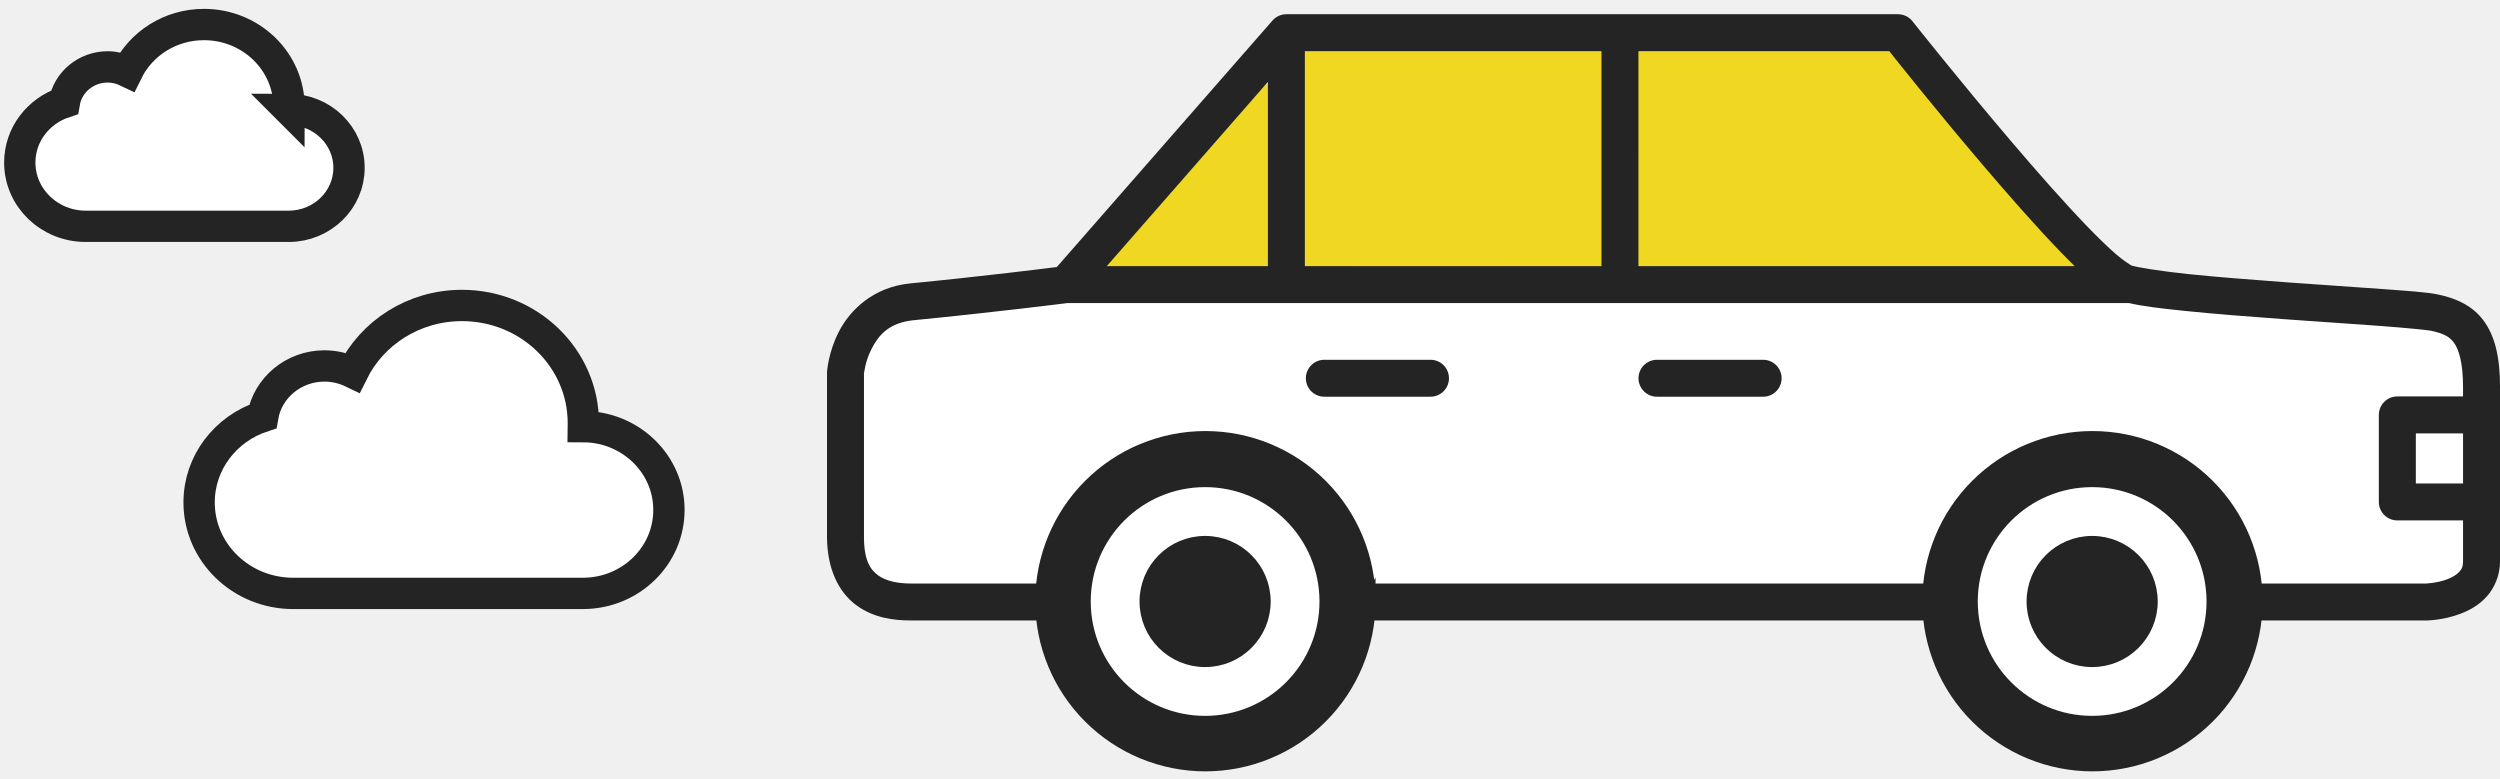
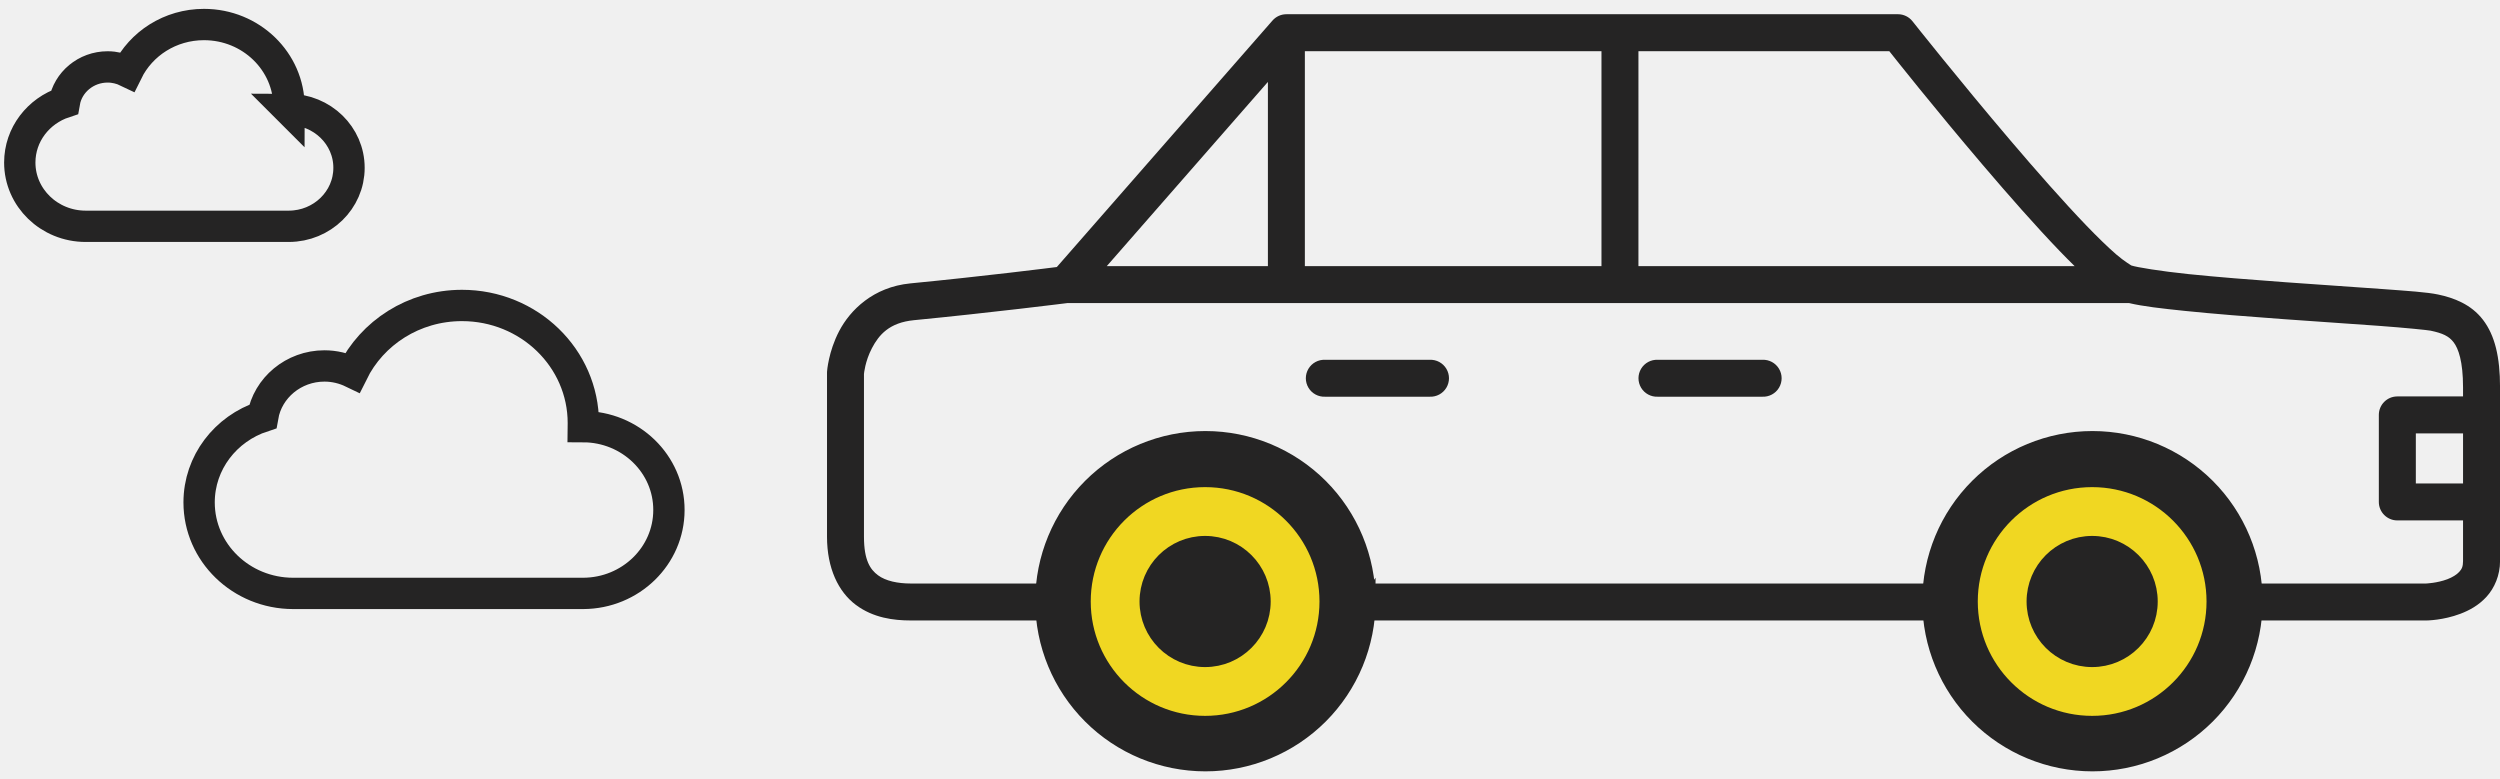
<svg xmlns="http://www.w3.org/2000/svg" style="fill:none" id="svg28" version="1.1" viewBox="0 0 140.411 43.75" height="43.75" width="140.411">
  <defs id="defs32" />
  <g transform="matrix(1.780562,0,0,1.780562,319.2183,-853.4609)" id="g875" style="fill:#000000">
    <g id="g4" transform="translate(4.766,-36.28654)">
      <g transform="matrix(0.5616205,0,0,0.5616205,-309.0472,421.2516)" id="g1083" style="fill:none">
-         <path id="path901" d="m 255.324,191.969 c 0,-0.067 0.012,-0.135 0.012,-0.202 0,-3.65 -3.052,-6.604 -6.816,-6.604 -2.716,0 -5.049,1.539 -6.145,3.762 -0.477,-0.23 -1.013,-0.365 -1.579,-0.365 -1.738,0 -3.187,1.23 -3.464,2.836 -2.086,0.685 -3.576,2.589 -3.576,4.829 0,2.819 2.362,5.104 5.273,5.11 h 16.301 c 2.663,-0.011 4.813,-2.106 4.813,-4.683 0.006,-2.583 -2.156,-4.678 -4.819,-4.683 z" style="fill:#ffffff;fill-opacity:1;stroke:#252424;stroke-width:1.759;stroke-miterlimit:4;stroke-dasharray:none;stroke-opacity:1" />
-         <path style="fill:#ffffff;fill-opacity:1;stroke:#252424;stroke-width:1.759;stroke-miterlimit:4;stroke-dasharray:none;stroke-opacity:1" d="m 238.799,174.154 c 0,-0.047 0.008,-0.095 0.008,-0.142 0,-2.558 -2.139,-4.628 -4.777,-4.628 -1.903,0 -3.538,1.078 -4.306,2.637 -0.334,-0.161 -0.71,-0.256 -1.106,-0.256 -1.218,0 -2.233,0.862 -2.428,1.987 -1.461,0.48 -2.506,1.814 -2.506,3.384 0,1.975 1.655,3.577 3.695,3.581 h 11.423 c 1.866,-0.008 3.373,-1.476 3.373,-3.282 0.004,-1.81 -1.511,-3.278 -3.377,-3.282 z" id="path833" />
+         <path id="path901" d="m 255.324,191.969 c 0,-0.067 0.012,-0.135 0.012,-0.202 0,-3.65 -3.052,-6.604 -6.816,-6.604 -2.716,0 -5.049,1.539 -6.145,3.762 -0.477,-0.23 -1.013,-0.365 -1.579,-0.365 -1.738,0 -3.187,1.23 -3.464,2.836 -2.086,0.685 -3.576,2.589 -3.576,4.829 0,2.819 2.362,5.104 5.273,5.11 h 16.301 c 2.663,-0.011 4.813,-2.106 4.813,-4.683 0.006,-2.583 -2.156,-4.678 -4.819,-4.683 z" style="fill:none;fill-opacity:1;stroke:#252424;stroke-width:1.759;stroke-miterlimit:4;stroke-dasharray:none;stroke-opacity:1" />
+         <path style="fill:none;fill-opacity:1;stroke:#252424;stroke-width:1.759;stroke-miterlimit:4;stroke-dasharray:none;stroke-opacity:1" d="m 238.799,174.154 c 0,-0.047 0.008,-0.095 0.008,-0.142 0,-2.558 -2.139,-4.628 -4.777,-4.628 -1.903,0 -3.538,1.078 -4.306,2.637 -0.334,-0.161 -0.71,-0.256 -1.106,-0.256 -1.218,0 -2.233,0.862 -2.428,1.987 -1.461,0.48 -2.506,1.814 -2.506,3.384 0,1.975 1.655,3.577 3.695,3.581 h 11.423 c 1.866,-0.008 3.373,-1.476 3.373,-3.282 0.004,-1.81 -1.511,-3.278 -3.377,-3.282 z" id="path833" />
      </g>
    </g>
  </g>
  <g transform="matrix(0.5656518,0,0,0.5656518,73.98258,-56.66696)" id="g915" style="fill:none">
-     <path id="path1004" d="m -44.242,131.415 15.893,-2.551 106.347,-0.785 34.141,3.336 3.924,4.709 v 21.191 l -4.905,2.355 -151.084,0.196 -5.886,-2.158 -1.177,-21.78 z" style="fill:#ffffff;fill-opacity:1;stroke:none;stroke-width:1.768px;stroke-linecap:butt;stroke-linejoin:miter;stroke-opacity:1" />
-     <path id="path989" d="M -25.859,126.694 75.202,126.604 56.799,105.263 H -1.23 Z" style="fill:#f0d722;fill-opacity:1;stroke:none;stroke-width:1.768px;stroke-linecap:butt;stroke-linejoin:miter;stroke-opacity:1" />
    <path id="path919" d="m -3.065,101.593 a 1.835,1.835 0 0 0 -1.38,0.627 l -21.413,24.474 c -0.638,0.08 -7.262,0.917 -14.536,1.623 -3.708,0.36 -5.992,2.67 -7.071,4.727 -1.079,2.057 -1.208,4.025 -1.208,4.025 a 1.835,1.835 0 0 0 -0.004,0.133 v 16.271 c 0,3.133 1.13,5.469 2.863,6.766 1.733,1.297 3.762,1.548 5.451,1.548 H 110.123 a 1.835,1.835 0 0 0 0.036,0 c 0,0 1.624,-0.009 3.354,-0.667 0.865,-0.329 1.809,-0.831 2.591,-1.692 0.782,-0.86 1.337,-2.122 1.337,-3.534 v -17.256 c 0,-3.007 -0.508,-5.153 -1.692,-6.702 -1.184,-1.549 -2.905,-2.185 -4.451,-2.512 -1.109,-0.235 -2.931,-0.353 -5.637,-0.552 -2.706,-0.198 -6.081,-0.42 -9.49,-0.667 -3.409,-0.247 -6.852,-0.519 -9.666,-0.81 -2.814,-0.291 -5.159,-0.68 -5.688,-0.86 0.063,0.021 -0.677,-0.391 -1.498,-1.104 -0.821,-0.713 -1.847,-1.709 -2.975,-2.881 -2.255,-2.345 -4.936,-5.392 -7.494,-8.397 -5.116,-6.01 -9.748,-11.862 -9.748,-11.862 a 1.835,1.835 0 0 0 -1.437,-0.699 z m 1.835,3.67 H 28.221 v 21.342 H -1.23 Z m 33.122,0 H 56.799 c 0.497,0.627 4.391,5.551 9.261,11.271 2.585,3.037 5.296,6.118 7.644,8.558 0.522,0.542 1.016,1.04 1.498,1.512 H 31.891 Z m -36.792,3.05 v 18.292 H -20.899 Z M -24.834,130.274 H 80.61 c 1.389,0.326 3.203,0.535 5.516,0.774 2.886,0.298 6.356,0.569 9.78,0.817 3.424,0.248 6.802,0.47 9.486,0.667 2.684,0.197 4.888,0.425 5.15,0.48 1.195,0.253 1.817,0.535 2.29,1.154 0.473,0.619 0.935,1.891 0.935,4.473 v 0.903 h -6.526 a 1.835,1.835 0 0 0 -1.835,1.835 v 8.641 a 1.835,1.835 0 0 0 1.835,1.835 h 6.526 v 4.043 c 0,0.562 -0.134,0.798 -0.38,1.068 -0.246,0.27 -0.67,0.536 -1.175,0.728 -1.01,0.384 -2.125,0.426 -2.125,0.426 H -40.362 c -1.277,0 -2.489,-0.248 -3.254,-0.821 -0.765,-0.573 -1.391,-1.475 -1.391,-3.824 v -16.163 c 0.002,-0.019 0.104,-1.251 0.792,-2.562 0.693,-1.322 1.722,-2.539 4.175,-2.777 7.591,-0.738 15.021,-1.672 15.206,-1.695 z m 25.621,5.63 a 1.835,1.835 0 1 0 0,3.666 H 11.159 a 1.835,1.835 0 1 0 0,-3.666 z m 33.029,0 a 1.835,1.835 0 1 0 0,3.666 h 10.372 a 1.835,1.835 0 1 0 0,-3.666 z m 75.264,7.307 h 4.688 v 4.971 h -4.688 z" style="color:#000000;font-style:normal;font-variant:normal;font-weight:normal;font-stretch:normal;font-size:medium;line-height:normal;font-family:sans-serif;font-variant-ligatures:normal;font-variant-position:normal;font-variant-caps:normal;font-variant-numeric:normal;font-variant-alternates:normal;font-feature-settings:normal;text-indent:0;text-align:start;text-decoration:none;text-decoration-line:none;text-decoration-style:solid;text-decoration-color:#000000;letter-spacing:normal;word-spacing:normal;text-transform:none;writing-mode:lr-tb;direction:ltr;text-orientation:mixed;dominant-baseline:auto;baseline-shift:baseline;text-anchor:start;white-space:normal;shape-padding:0;clip-rule:nonzero;display:inline;overflow:visible;visibility:visible;opacity:1;isolation:auto;mix-blend-mode:normal;color-interpolation:sRGB;color-interpolation-filters:linearRGB;solid-color:#000000;solid-opacity:1;vector-effect:none;fill:#252424;fill-opacity:1;fill-rule:nonzero;stroke:none;stroke-width:3.67;stroke-linecap:butt;stroke-linejoin:round;stroke-miterlimit:4;stroke-dasharray:none;stroke-dashoffset:0;stroke-opacity:1;color-rendering:auto;image-rendering:auto;shape-rendering:auto;text-rendering:auto;enable-background:accumulate" />
    <path d="m 5.083,159.874 c 0,2.125 -0.419,4.23 -1.232,6.194 -0.814,1.964 -2.006,3.749 -3.51,5.253 -1.502,1.502 -3.287,2.694 -5.251,3.508 -1.964,0.814 -4.069,1.232 -6.195,1.232 -4.293,0 -8.41,-1.705 -11.446,-4.741 -3.036,-3.035 -4.741,-7.153 -4.741,-11.445 0,-4.294 1.705,-8.411 4.741,-11.447 3.036,-3.035 7.153,-4.741 11.446,-4.741 4.293,0 8.41,1.706 11.446,4.741 3.035,3.035 4.741,7.153 4.741,11.447 z" id="path927" style="fill:#252424;fill-opacity:1;stroke:#252424;stroke-width:1.416;stroke-opacity:1" />
-     <path d="m -11.135,171.967 c 6.663,0 12.065,-5.401 12.065,-12.064 0,-6.663 -5.401,-12.064 -12.065,-12.064 -6.663,0 -12.064,5.401 -12.064,12.064 0,6.663 5.401,12.064 12.064,12.064 z" id="path929" style="fill:#ffffff;stroke:#252424;stroke-width:1.416;stroke-opacity:1;fill-opacity:1" />
+     <path d="m -11.135,171.967 c 6.663,0 12.065,-5.401 12.065,-12.064 0,-6.663 -5.401,-12.064 -12.065,-12.064 -6.663,0 -12.064,5.401 -12.064,12.064 0,6.663 5.401,12.064 12.064,12.064 z" id="path929" style="fill:#f0d722;stroke:#252424;stroke-width:1.416;stroke-opacity:1;fill-opacity:1" />
    <path d="m -11.135,165.707 c 3.205,0 5.803,-2.598 5.803,-5.803 0,-3.205 -2.598,-5.803 -5.803,-5.803 -3.205,0 -5.803,2.598 -5.803,5.803 0,3.205 2.598,5.803 5.803,5.803 z" id="path931" style="fill:#252424;fill-opacity:1;stroke:#252424;stroke-width:1.416;stroke-opacity:1" />
    <path style="fill:#252424;fill-opacity:1;stroke:#252424;stroke-width:1.416;stroke-opacity:1" id="path939" d="m 93.159,159.874 c 0,2.125 -0.419,4.23 -1.232,6.194 -0.814,1.964 -2.006,3.749 -3.51,5.253 -1.502,1.502 -3.287,2.694 -5.251,3.508 -1.964,0.814 -4.069,1.232 -6.195,1.232 -4.293,0 -8.41,-1.705 -11.446,-4.741 -3.036,-3.035 -4.741,-7.153 -4.741,-11.445 0,-4.294 1.705,-8.411 4.741,-11.447 3.036,-3.035 7.153,-4.741 11.446,-4.741 4.293,0 8.41,1.706 11.446,4.741 3.035,3.035 4.741,7.153 4.741,11.447 z" />
-     <path style="fill:#ffffff;stroke:#252424;stroke-width:1.416;stroke-opacity:1;fill-opacity:1" id="path941" d="m 76.941,171.967 c 6.663,0 12.065,-5.401 12.065,-12.064 0,-6.663 -5.401,-12.064 -12.065,-12.064 -6.663,0 -12.064,5.401 -12.064,12.064 0,6.663 5.401,12.064 12.064,12.064 z" />
+     <path style="fill:#f0d722;stroke:#252424;stroke-width:1.416;stroke-opacity:1;fill-opacity:1" id="path941" d="m 76.941,171.967 c 6.663,0 12.065,-5.401 12.065,-12.064 0,-6.663 -5.401,-12.064 -12.065,-12.064 -6.663,0 -12.064,5.401 -12.064,12.064 0,6.663 5.401,12.064 12.064,12.064 z" />
    <path style="fill:#252424;fill-opacity:1;stroke:#252424;stroke-width:1.416;stroke-opacity:1" id="path943" d="m 76.941,165.707 c 3.205,0 5.803,-2.598 5.803,-5.803 0,-3.205 -2.598,-5.803 -5.803,-5.803 -3.205,0 -5.803,2.598 -5.803,5.803 0,3.205 2.598,5.803 5.803,5.803 z" />
  </g>
</svg>
